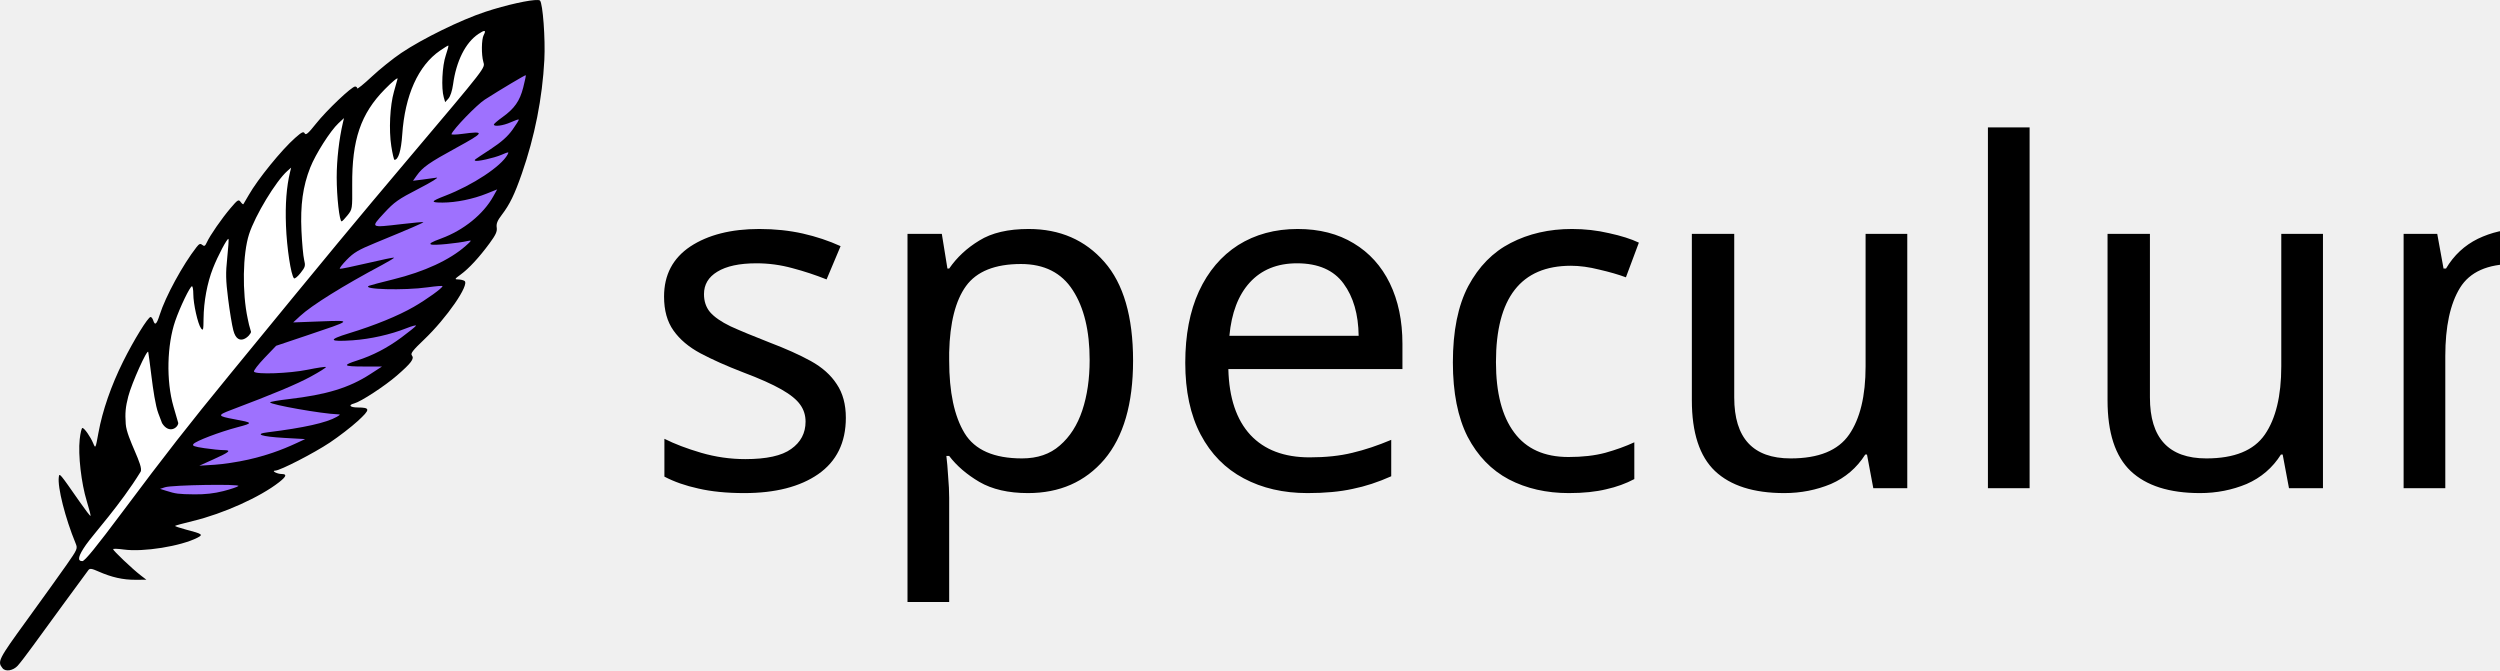
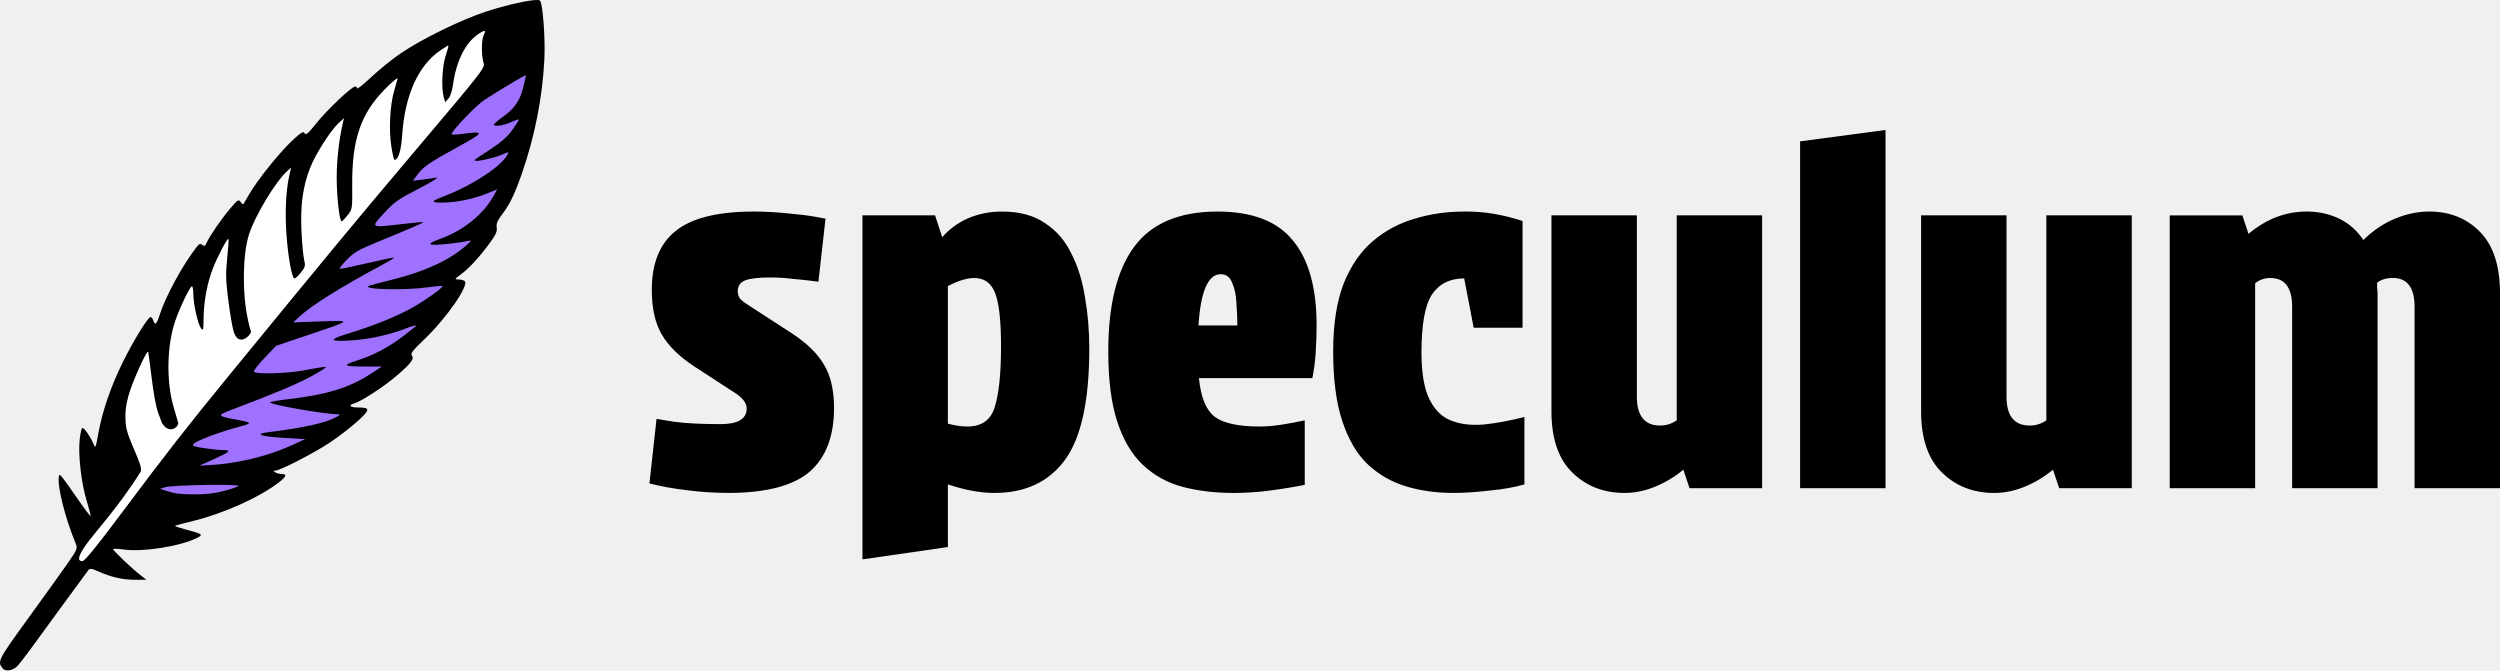
<svg xmlns="http://www.w3.org/2000/svg" width="111.519mm" height="29.905mm" viewBox="0 0 111.519 29.905" version="1.1" id="svg1">
  <defs id="defs1" />
  <g id="layer1" transform="translate(-45.19851,-28.90297)">
-     <text xml:space="preserve" style="font-size:21.167px;fill:#000000;stroke-width:0.265" x="73.744" y="50.68" id="text1">
-       <tspan id="tspan1" x="73.744" y="50.68" style="font-style:normal;font-variant:normal;font-weight:normal;font-stretch:normal;font-size:21.167px;font-family:'Protest Strike';-inkscape-font-specification:'Protest Strike';fill:#000000;stroke-width:0.265">speculum</tspan>
-     </text>
+     <path id="text1" style="font-size:21.167px;fill:#000000;stroke-width:0.265" d="m 129.307,34.699 -3.81,0.508 v 15.473 h 3.81 z m -50.589,3.641 c -1.58,0.014 -2.716,0.31 -3.408,0.889 -0.691,0.564 -1.037,1.432 -1.037,2.603 0,0.818 0.148,1.482 0.444,1.99 0.296,0.508 0.776,0.981 1.439,1.418 l 1.821,1.185 c 0.353,0.226 0.529,0.458 0.529,0.698 0,0.466 -0.388,0.699 -1.164,0.699 -0.861,0 -1.552,-0.035 -2.074,-0.106 l -0.783,-0.127 -0.317,2.879 c 0.494,0.127 1.037,0.226 1.63,0.296 0.607,0.085 1.27,0.127 1.99,0.127 1.637,-0.014 2.815,-0.332 3.535,-0.952 0.72,-0.635 1.08,-1.581 1.08,-2.837 0,-0.79 -0.148,-1.432 -0.444,-1.926 -0.296,-0.508 -0.783,-0.981 -1.46,-1.418 l -1.862,-1.207 c -0.183,-0.113 -0.318,-0.212 -0.403,-0.297 -0.085,-0.099 -0.127,-0.219 -0.127,-0.36 0,-0.24 0.113,-0.402 0.339,-0.487 0.226,-0.085 0.593,-0.127 1.101,-0.127 0.353,0 0.691,0.021 1.016,0.064 0.339,0.028 0.614,0.057 0.825,0.085 l 0.318,0.042 0.317,-2.815 -0.466,-0.085 c -0.296,-0.056 -0.699,-0.105 -1.207,-0.148 -0.494,-0.056 -1.037,-0.085 -1.63,-0.085 z m 11.176,0 c -0.536,0 -1.037,0.099 -1.503,0.296 -0.452,0.198 -0.84,0.48 -1.164,0.847 l -0.317,-0.974 h -3.239 v 15.346 l 3.81,-0.55 v -2.794 c 0.762,0.254 1.453,0.381 2.074,0.381 1.383,0 2.434,-0.494 3.154,-1.482 0.72,-0.988 1.08,-2.639 1.08,-4.953 0,-0.804 -0.064,-1.566 -0.191,-2.286 -0.113,-0.734 -0.318,-1.39 -0.614,-1.969 -0.282,-0.579 -0.677,-1.03 -1.185,-1.354 -0.494,-0.339 -1.129,-0.508 -1.905,-0.508 z m 9.61,0 c -1.707,0 -2.949,0.529 -3.725,1.587 -0.762,1.044 -1.143,2.596 -1.143,4.657 0,1.27 0.134,2.314 0.403,3.133 0.268,0.818 0.649,1.461 1.143,1.926 0.494,0.466 1.08,0.79 1.757,0.974 0.691,0.183 1.454,0.275 2.286,0.275 0.536,0 1.072,-0.035 1.609,-0.106 0.55,-0.071 1.072,-0.155 1.566,-0.254 v -2.879 c -0.325,0.071 -0.663,0.134 -1.016,0.191 -0.339,0.056 -0.67,0.085 -0.995,0.085 -0.931,0 -1.595,-0.141 -1.99,-0.423 -0.395,-0.296 -0.635,-0.875 -0.719,-1.736 h 5.059 c 0.071,-0.339 0.12,-0.713 0.148,-1.122 0.028,-0.423 0.042,-0.833 0.042,-1.228 0,-1.679 -0.353,-2.942 -1.058,-3.789 -0.691,-0.861 -1.813,-1.291 -3.366,-1.291 z m 10.985,0 c -0.762,0 -1.488,0.106 -2.18,0.317 -0.691,0.198 -1.313,0.529 -1.863,0.995 -0.55,0.466 -0.988,1.101 -1.312,1.905 -0.31,0.804 -0.466,1.813 -0.466,3.027 0,1.242 0.134,2.272 0.403,3.09 0.268,0.818 0.642,1.461 1.122,1.926 0.494,0.466 1.065,0.797 1.714,0.995 0.649,0.198 1.355,0.296 2.117,0.296 0.494,0 1.037,-0.035 1.63,-0.106 0.593,-0.056 1.108,-0.148 1.545,-0.275 v -3.006 c -0.663,0.169 -1.277,0.282 -1.841,0.338 -0.564,0.042 -1.051,-0.021 -1.46,-0.191 -0.409,-0.169 -0.727,-0.494 -0.953,-0.974 -0.226,-0.48 -0.338,-1.164 -0.338,-2.053 0,-1.242 0.155,-2.102 0.466,-2.582 0.325,-0.48 0.804,-0.72 1.439,-0.72 l 0.424,2.201 h 2.18 v -4.763 c -0.437,-0.141 -0.861,-0.247 -1.27,-0.317 -0.409,-0.071 -0.861,-0.106 -1.355,-0.106 z m 37.592,0 c -0.931,0 -1.792,0.332 -2.582,0.995 l -0.275,-0.825 h -3.239 v 12.171 h 3.81 v -9.144 c 0.198,-0.155 0.423,-0.233 0.677,-0.233 0.649,0 0.974,0.431 0.974,1.291 v 8.086 h 3.81 V 41.98 c 0,-0.071 -0.007,-0.148 -0.021,-0.233 v -0.233 c 0.183,-0.141 0.416,-0.212 0.698,-0.212 0.649,0 0.974,0.431 0.974,1.291 v 8.086 h 3.81 V 41.98 c 0,-1.214 -0.296,-2.124 -0.889,-2.731 -0.593,-0.607 -1.348,-0.91 -2.265,-0.91 -0.508,0 -1.016,0.106 -1.524,0.317 -0.494,0.198 -0.966,0.515 -1.418,0.952 -0.282,-0.423 -0.642,-0.741 -1.08,-0.952 -0.437,-0.212 -0.925,-0.317 -1.461,-0.317 z m -33.676,0.169 v 8.742 c 0,1.214 0.31,2.124 0.931,2.731 0.621,0.607 1.397,0.91 2.329,0.91 0.452,0 0.903,-0.091 1.354,-0.275 0.452,-0.183 0.875,-0.438 1.27,-0.762 l 0.275,0.826 h 3.239 V 38.509 h -3.81 v 9.144 c -0.226,0.155 -0.473,0.233 -0.741,0.233 -0.691,0 -1.037,-0.431 -1.037,-1.291 v -8.085 z m 16.489,0 v 8.742 c 0,1.214 0.31,2.124 0.931,2.731 0.621,0.607 1.397,0.91 2.329,0.91 0.452,0 0.903,-0.091 1.354,-0.275 0.452,-0.183 0.875,-0.438 1.27,-0.762 l 0.275,0.826 h 3.239 V 38.509 h -3.81 v 9.144 c -0.226,0.155 -0.472,0.233 -0.741,0.233 -0.691,0 -1.037,-0.431 -1.037,-1.291 V 38.509 Z M 99.653,41.134 c 0.24,0 0.409,0.127 0.508,0.381 0.113,0.254 0.177,0.557 0.191,0.91 0.028,0.353 0.042,0.684 0.042,0.995 h -1.735 c 0.099,-1.524 0.43,-2.286 0.995,-2.286 z m -11.007,0.169 c 0.466,0 0.783,0.233 0.952,0.699 0.169,0.452 0.254,1.235 0.254,2.35 0,1.199 -0.091,2.095 -0.275,2.688 -0.169,0.593 -0.579,0.889 -1.228,0.889 -0.254,0 -0.543,-0.042 -0.868,-0.127 v -6.138 c 0.24,-0.127 0.459,-0.219 0.656,-0.275 0.198,-0.056 0.367,-0.085 0.508,-0.085 z" />
    <g id="g9" transform="matrix(0.5756492,0,0,0.5756492,36.45367,-51.51224)">
      <path style="fill:#ffffff;fill-opacity:1;stroke-width:0.265" d="m 55.984,141.621 -34.594,42.316 -0.695,-0.618 1.544,-2.548 1.776,-8.494 2.625,-6.718 0.695,1.699 3.32,-7.413 2.162,-2.317 5.56,-6.255 4.633,-4.17 6.023,-4.247 5.251,-1.467 z" id="path6" />
      <g id="g8">
        <path style="fill:#9e71fe;fill-opacity:1;stroke-width:0.265" d="m 56.359,143.992 -6.108,4.805 -14.823,17.918 -9.122,11.483 -1.14,2.932 7.004,-2.362 3.013,-2.036 4.642,-3.013 2.932,-1.955 -2.118,-1.14 4.398,-1.71 1.14,-1.71 3.665,-4.479 0.326,-1.303 -2.036,-0.244 3.013,-1.385 1.873,-2.606 1.873,-3.583 1.547,-7.004 z" id="path7" />
        <path id="path8" style="fill:#000000;stroke-width:0.5" d="m 56.874,139.697 c -0.574,-0.035 -2.455,0.377 -4.079,0.915 -1.906,0.631 -4.843,2.069 -6.508,3.186 -0.632,0.424 -1.659,1.248 -2.282,1.831 -0.623,0.583 -1.132,0.994 -1.132,0.915 0,-0.079 -0.074,-0.144 -0.165,-0.144 -0.268,7.4e-4 -2.203,1.839 -3.028,2.877 -0.603,0.758 -0.786,0.916 -0.876,0.755 -0.095,-0.17 -0.22,-0.111 -0.737,0.344 -1.047,0.922 -2.901,3.203 -3.596,4.424 -0.207,0.364 -0.396,0.687 -0.421,0.718 -0.024,0.031 -0.12,-0.049 -0.214,-0.177 -0.156,-0.213 -0.223,-0.173 -0.772,0.472 -0.69,0.811 -1.601,2.126 -1.842,2.657 -0.134,0.295 -0.2,0.334 -0.355,0.205 -0.153,-0.127 -0.239,-0.094 -0.443,0.166 -1.065,1.362 -2.411,3.833 -2.857,5.246 -0.235,0.747 -0.368,0.861 -0.503,0.436 -0.046,-0.146 -0.138,-0.265 -0.203,-0.265 -0.198,0 -1.305,1.796 -2.133,3.461 -0.924,1.859 -1.599,3.806 -1.909,5.516 -0.223,1.225 -0.227,1.233 -0.402,0.818 -0.221,-0.526 -0.692,-1.196 -0.841,-1.196 -0.062,0 -0.157,0.402 -0.21,0.893 -0.13,1.187 0.124,3.396 0.548,4.775 0.187,0.607 0.319,1.125 0.294,1.151 -0.025,0.025 -0.402,-0.463 -0.836,-1.087 -1.569,-2.252 -1.576,-2.26 -1.623,-1.936 -0.115,0.781 0.499,3.204 1.303,5.149 0.165,0.399 0.144,0.451 -0.696,1.654 -0.477,0.683 -1.857,2.606 -3.067,4.273 -2.241,3.088 -2.314,3.231 -1.9,3.748 l 5.17e-4,-5.1e-4 c 0.232,0.29 0.822,0.19 1.176,-0.198 0.182,-0.2 0.719,-0.9 1.192,-1.554 0.769,-1.064 3.94,-5.397 4.283,-5.852 0.111,-0.148 0.25,-0.128 0.793,0.112 1.003,0.444 1.895,0.644 2.842,0.639 l 0.86,-0.004 -0.463,-0.357 c -0.624,-0.481 -2.117,-1.899 -2.117,-2.011 0,-0.049 0.372,-0.037 0.827,0.026 1.511,0.212 4.428,-0.257 5.711,-0.917 0.463,-0.238 0.387,-0.292 -0.888,-0.627 -0.494,-0.13 -0.875,-0.26 -0.845,-0.29 0.03,-0.03 0.653,-0.199 1.386,-0.377 2.358,-0.571 5.208,-1.855 6.674,-3.006 0.567,-0.446 0.625,-0.631 0.198,-0.634 -0.353,-0.002 -0.832,-0.256 -0.496,-0.263 0.383,-0.008 2.989,-1.348 4.233,-2.177 0.691,-0.461 1.663,-1.21 2.159,-1.665 0.987,-0.906 0.986,-1.048 -0.009,-1.051 -0.6,-0.002 -0.757,-0.188 -0.265,-0.314 0.505,-0.129 2.368,-1.345 3.306,-2.16 1.115,-0.968 1.369,-1.309 1.162,-1.56 -0.122,-0.147 0.064,-0.389 0.936,-1.218 1.762,-1.676 3.563,-4.288 3.14,-4.556 -0.097,-0.062 -0.32,-0.113 -0.495,-0.114 -0.289,-0.002 -0.272,-0.035 0.198,-0.378 0.637,-0.464 1.429,-1.321 2.237,-2.418 0.486,-0.66 0.604,-0.919 0.558,-1.228 -0.044,-0.297 0.052,-0.535 0.395,-0.984 0.616,-0.807 0.988,-1.574 1.553,-3.196 1.001,-2.876 1.588,-5.844 1.743,-8.817 0.084,-1.619 -0.119,-4.369 -0.339,-4.589 -0.024,-0.024 -0.08,-0.038 -0.162,-0.043 z m -4.141,2.401 c 0.067,0.013 0.045,0.117 -0.06,0.313 -0.172,0.321 -0.188,1.519 -0.028,2.077 0.141,0.49 0.328,0.249 -5.908,7.628 -4.056,4.8 -5.895,7.022 -13.719,16.575 -3.239,3.955 -5.002,6.211 -8.294,10.616 -2.089,2.795 -2.965,3.87 -3.154,3.87 -0.41,0 -0.319,-0.403 0.285,-1.268 0.584,-0.835 2.665,-3.11 4.228,-5.651 0.276,-0.449 -1.067,-2.563 -1.148,-3.705 -0.06,-0.853 -0.018,-1.31 0.197,-2.143 0.263,-1.018 1.474,-3.711 1.546,-3.439 0.019,0.073 0.133,0.93 0.253,1.906 0.12,0.976 0.31,2.271 0.528,2.844 l 0.29,0.764 c 0.519,0.84 1.216,0.39 1.257,-0.005 l -0.37,-1.276 c -0.585,-2.02 -0.496,-4.799 0.13,-6.628 0.366,-1.069 1.152,-2.699 1.301,-2.699 0.057,0 0.104,0.271 0.104,0.603 0,0.765 0.353,2.333 0.598,2.656 0.167,0.22 0.188,0.14 0.196,-0.745 0.012,-1.32 0.283,-2.776 0.727,-3.905 0.386,-0.981 1.118,-2.363 1.205,-2.276 0.029,0.029 -0.015,0.692 -0.098,1.473 -0.125,1.185 -0.114,1.709 0.069,3.164 0.12,0.959 0.301,2.056 0.402,2.438 0.363,1.421 1.374,0.363 1.372,0.122 l -0.155,-0.552 -0.1,-0.463 c -0.438,-2.026 -0.39,-5.02 0.104,-6.548 0.472,-1.457 2.079,-4.114 2.961,-4.895 l 0.299,-0.265 -0.08,0.331 c -0.279,1.154 -0.382,2.503 -0.319,4.167 0.065,1.722 0.385,3.827 0.619,4.077 0.056,0.059 0.284,-0.123 0.507,-0.406 0.372,-0.47 0.395,-0.557 0.279,-1.034 -0.07,-0.286 -0.162,-1.295 -0.206,-2.241 -0.091,-2.001 0.11,-3.448 0.68,-4.896 0.416,-1.057 1.56,-2.852 2.19,-3.439 l 0.426,-0.397 -0.078,0.331 c -0.3,1.271 -0.487,2.909 -0.487,4.258 0,1.507 0.214,3.415 0.383,3.415 0.044,0 0.249,-0.212 0.456,-0.472 0.376,-0.471 0.376,-0.476 0.363,-2.348 -0.025,-3.509 0.66,-5.521 2.527,-7.418 0.595,-0.604 1.026,-0.957 0.987,-0.808 -0.038,0.146 -0.163,0.592 -0.278,0.992 -0.311,1.083 -0.403,2.962 -0.208,4.216 0.092,0.591 0.204,1.073 0.25,1.071 0.302,-0.015 0.513,-0.705 0.598,-1.951 0.209,-3.06 1.239,-5.352 2.927,-6.513 0.316,-0.217 0.605,-0.395 0.642,-0.395 0.038,0 -0.05,0.342 -0.194,0.761 -0.278,0.805 -0.361,2.546 -0.156,3.251 l 0.109,0.374 0.25,-0.276 c 0.15,-0.165 0.295,-0.608 0.362,-1.101 0.244,-1.801 0.96,-3.23 1.954,-3.901 0.251,-0.169 0.407,-0.247 0.474,-0.235 z m 3.203,3.431 c 0.018,0.018 -0.072,0.445 -0.2,0.948 -0.266,1.046 -0.681,1.636 -1.621,2.306 -0.356,0.254 -0.649,0.506 -0.653,0.56 -0.012,0.189 0.724,0.092 1.303,-0.171 0.32,-0.145 0.603,-0.243 0.628,-0.217 0.026,0.026 -0.193,0.381 -0.485,0.789 -0.38,0.53 -0.862,0.96 -1.687,1.502 -1.386,0.911 -1.278,0.83 -1.21,0.897 0.102,0.101 1.449,-0.198 2.047,-0.455 0.565,-0.242 0.587,-0.243 0.464,-0.013 -0.486,0.908 -2.701,2.37 -4.837,3.192 -1.128,0.434 -1.163,0.528 -0.192,0.526 1.048,-0.003 2.361,-0.272 3.425,-0.701 l 0.802,-0.323 -0.298,0.535 c -0.773,1.393 -2.306,2.634 -4.042,3.271 -0.749,0.275 -0.955,0.398 -0.78,0.467 0.215,0.085 2.043,-0.094 2.872,-0.281 0.293,-0.066 0.272,-0.023 -0.188,0.383 -1.24,1.097 -3.206,2.005 -5.633,2.603 -0.91,0.224 -1.743,0.444 -1.852,0.489 -0.699,0.288 2.714,0.381 4.531,0.123 0.637,-0.09 1.155,-0.131 1.152,-0.09 -0.01,0.152 -1.217,1.022 -2.224,1.602 -1.214,0.7 -3.032,1.442 -5.028,2.052 -1.655,0.505 -1.567,0.67 0.291,0.542 1.363,-0.094 2.925,-0.444 4.156,-0.932 0.456,-0.181 0.792,-0.268 0.746,-0.193 -0.046,0.074 -0.551,0.482 -1.123,0.905 -1.092,0.81 -2.214,1.393 -3.428,1.783 -1.173,0.377 -1.085,0.465 0.469,0.468 l 1.449,0.003 -0.91,0.589 c -1.636,1.06 -3.394,1.597 -6.333,1.935 -0.782,0.09 -1.422,0.204 -1.422,0.253 0,0.175 4.056,0.891 5.226,0.923 0.236,0.006 0.229,0.028 -0.066,0.199 -0.784,0.454 -2.562,0.852 -5.341,1.195 -1.086,0.134 -0.51,0.334 1.255,0.434 l 1.639,0.093 -0.661,0.308 c -1.253,0.584 -2.385,0.971 -3.77,1.288 v -5.2e-4 c -0.764,0.175 -1.925,0.352 -2.58,0.393 l -1.191,0.074 1.055,-0.475 c 1.305,-0.587 1.47,-0.733 0.829,-0.733 -0.266,0 -0.934,-0.067 -1.484,-0.149 -0.811,-0.121 -0.972,-0.183 -0.853,-0.326 0.197,-0.237 2,-0.924 3.411,-1.299 1.232,-0.327 1.224,-0.348 -0.245,-0.619 -1.315,-0.242 -1.338,-0.307 -0.249,-0.718 3.295,-1.245 5.092,-1.997 6.179,-2.59 0.679,-0.37 1.205,-0.702 1.168,-0.738 -0.036,-0.036 -0.674,0.058 -1.418,0.21 -1.425,0.291 -4.012,0.383 -4.157,0.148 -0.043,-0.07 0.325,-0.55 0.819,-1.066 l 0.898,-0.938 2.315,-0.778 c 3.648,-1.226 3.624,-1.203 1.124,-1.111 l -2.117,0.079 0.529,-0.49 c 0.908,-0.841 3.333,-2.351 6.379,-3.974 0.525,-0.28 0.934,-0.53 0.908,-0.557 -0.026,-0.026 -0.956,0.166 -2.067,0.427 -1.111,0.261 -2.07,0.458 -2.131,0.437 -0.061,-0.021 0.179,-0.335 0.534,-0.7 0.539,-0.553 0.905,-0.769 2.215,-1.307 2.676,-1.1 3.763,-1.57 3.724,-1.609 -0.021,-0.021 -0.781,0.049 -1.691,0.155 -2.449,0.285 -2.423,0.302 -1.358,-0.853 0.795,-0.862 1.092,-1.071 2.68,-1.89 0.982,-0.506 1.607,-0.892 1.389,-0.857 -0.218,0.035 -0.719,0.103 -1.112,0.152 l -0.714,0.088 0.286,-0.402 c 0.466,-0.654 0.957,-0.998 3.088,-2.162 2.188,-1.195 2.235,-1.308 0.446,-1.068 -0.483,0.065 -0.861,0.072 -0.841,0.018 0.146,-0.395 1.966,-2.278 2.584,-2.674 1.248,-0.799 3.139,-1.925 3.174,-1.89 z m -24.841,31.745 c 1.372,-0.022 2.655,-0.002 2.57,0.083 -0.071,0.071 -0.598,0.249 -1.17,0.395 -0.707,0.181 -1.427,0.261 -2.244,0.251 -1.252,-0.016 -1.429,-0.038 -2.195,-0.28 l -0.463,-0.146 0.397,-0.128 c 0.272,-0.087 1.733,-0.153 3.105,-0.175 z" />
      </g>
    </g>
  </g>
</svg>
